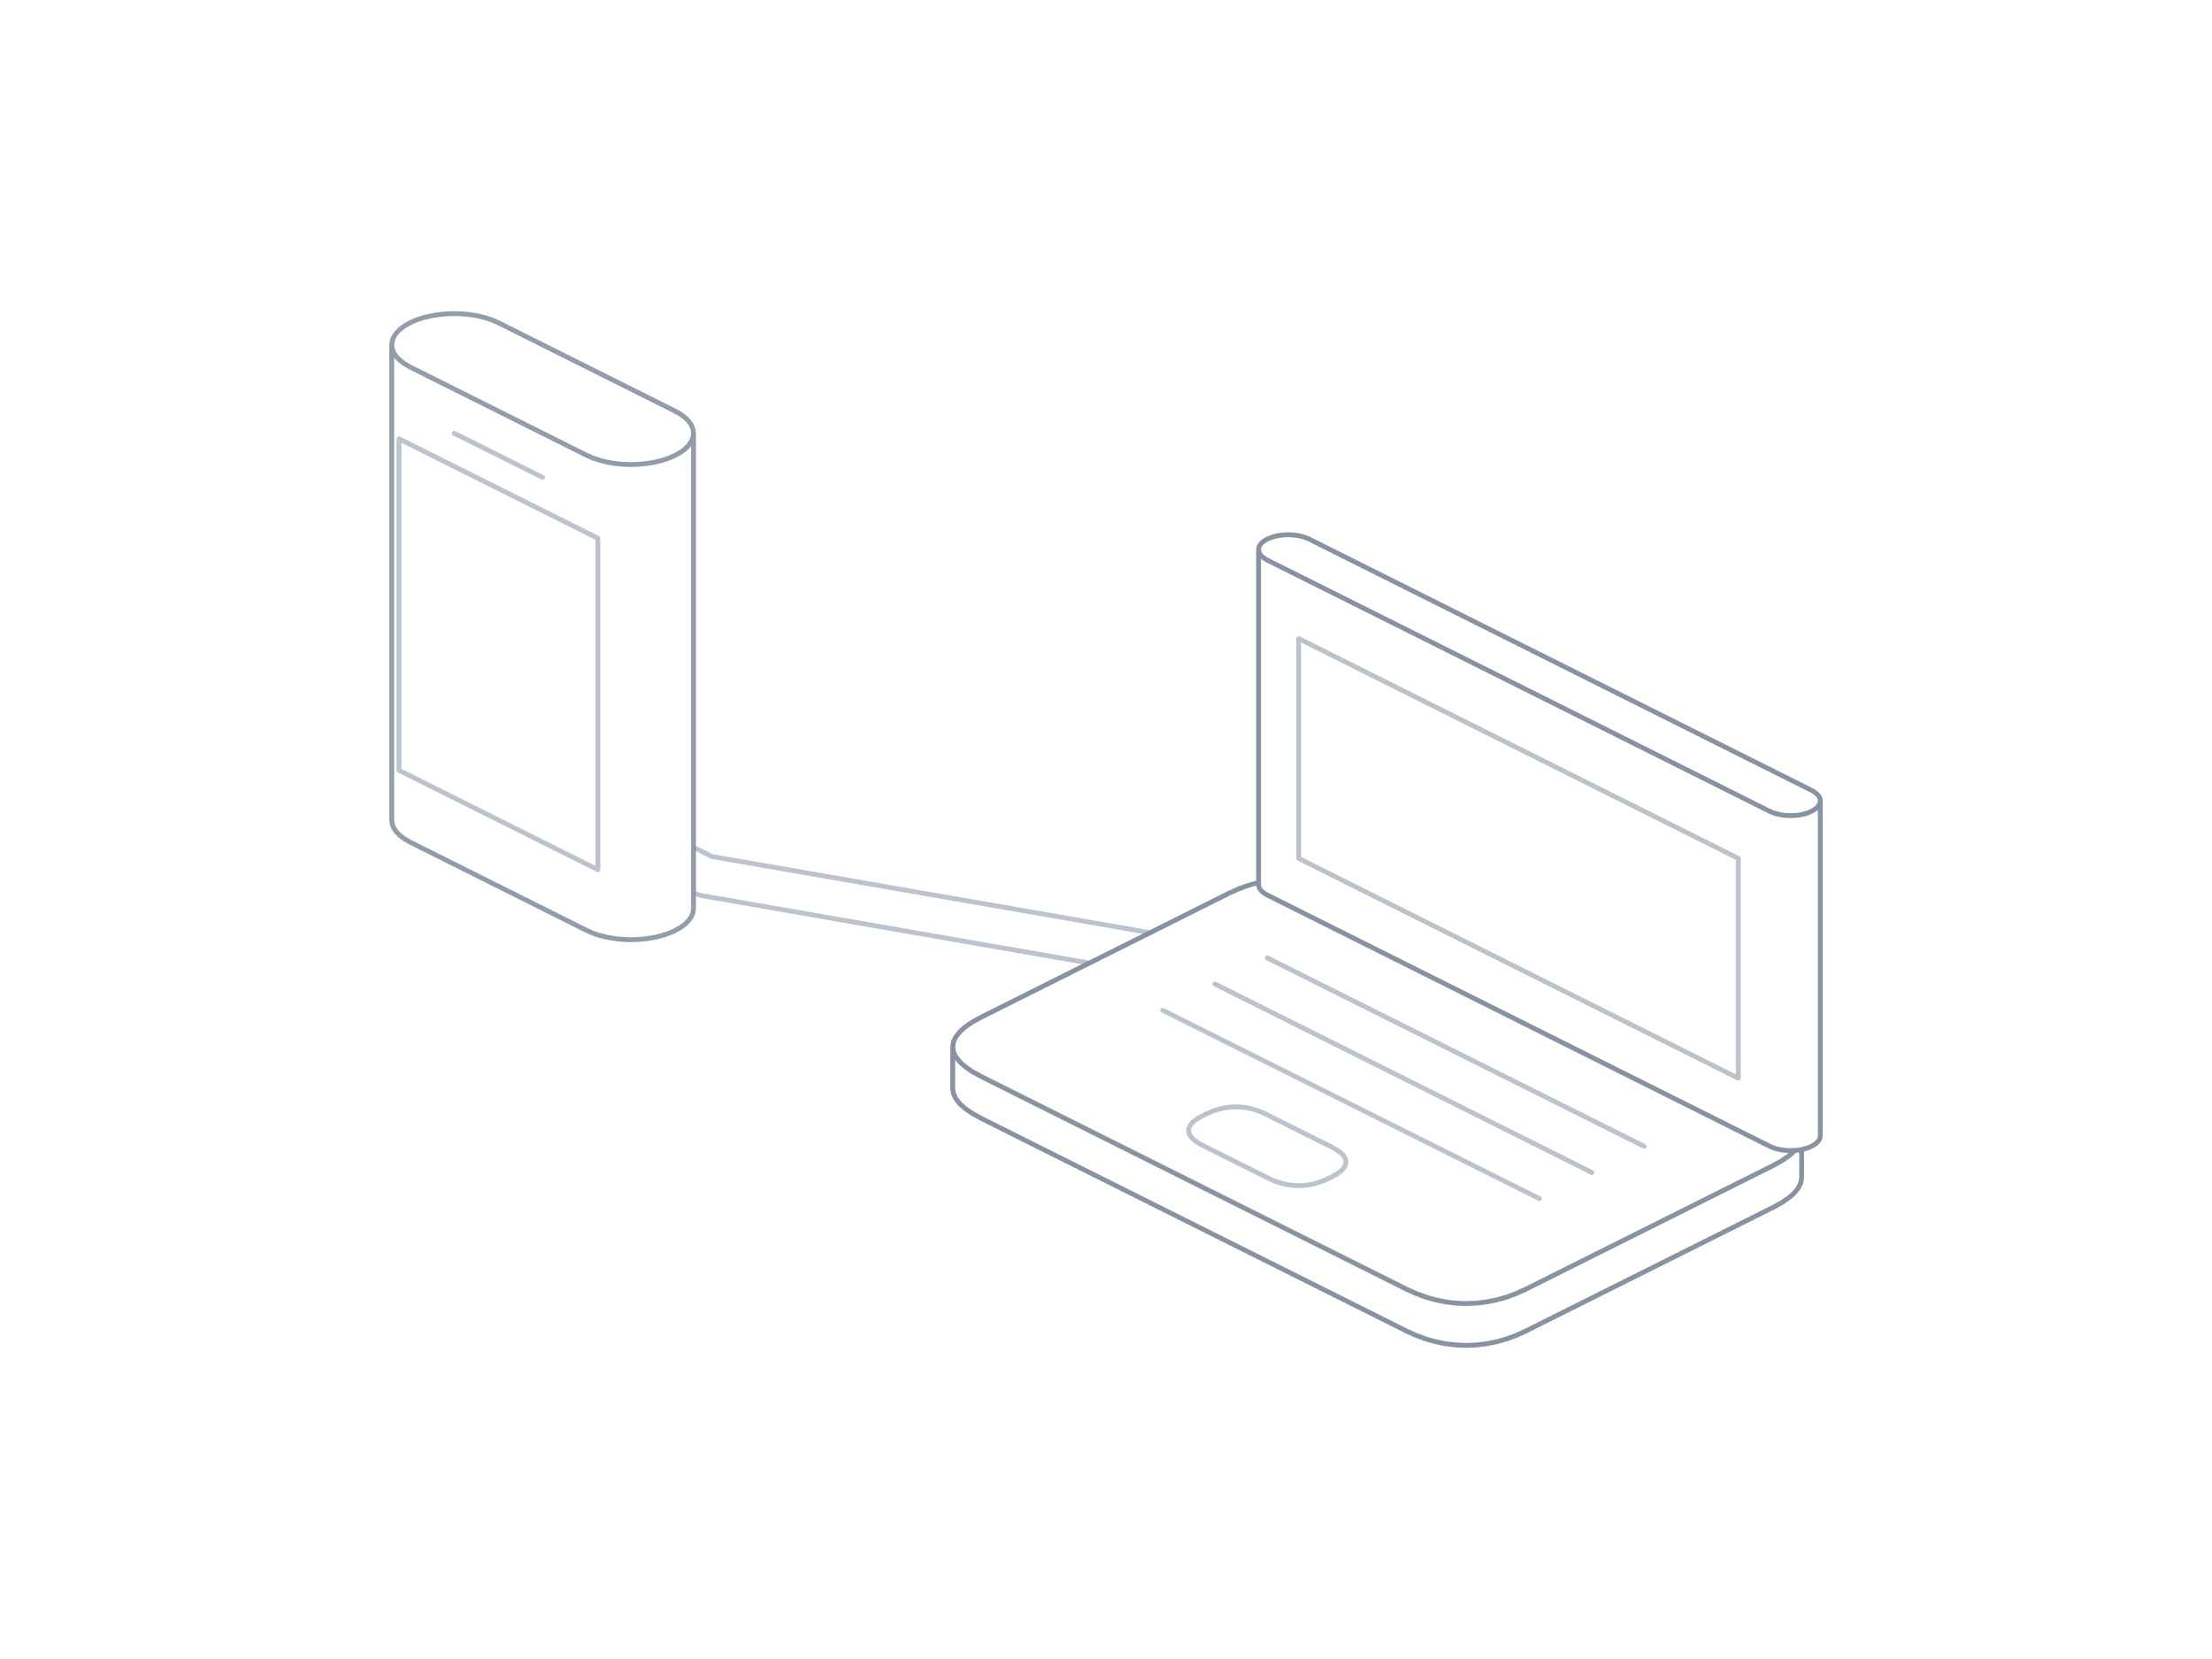
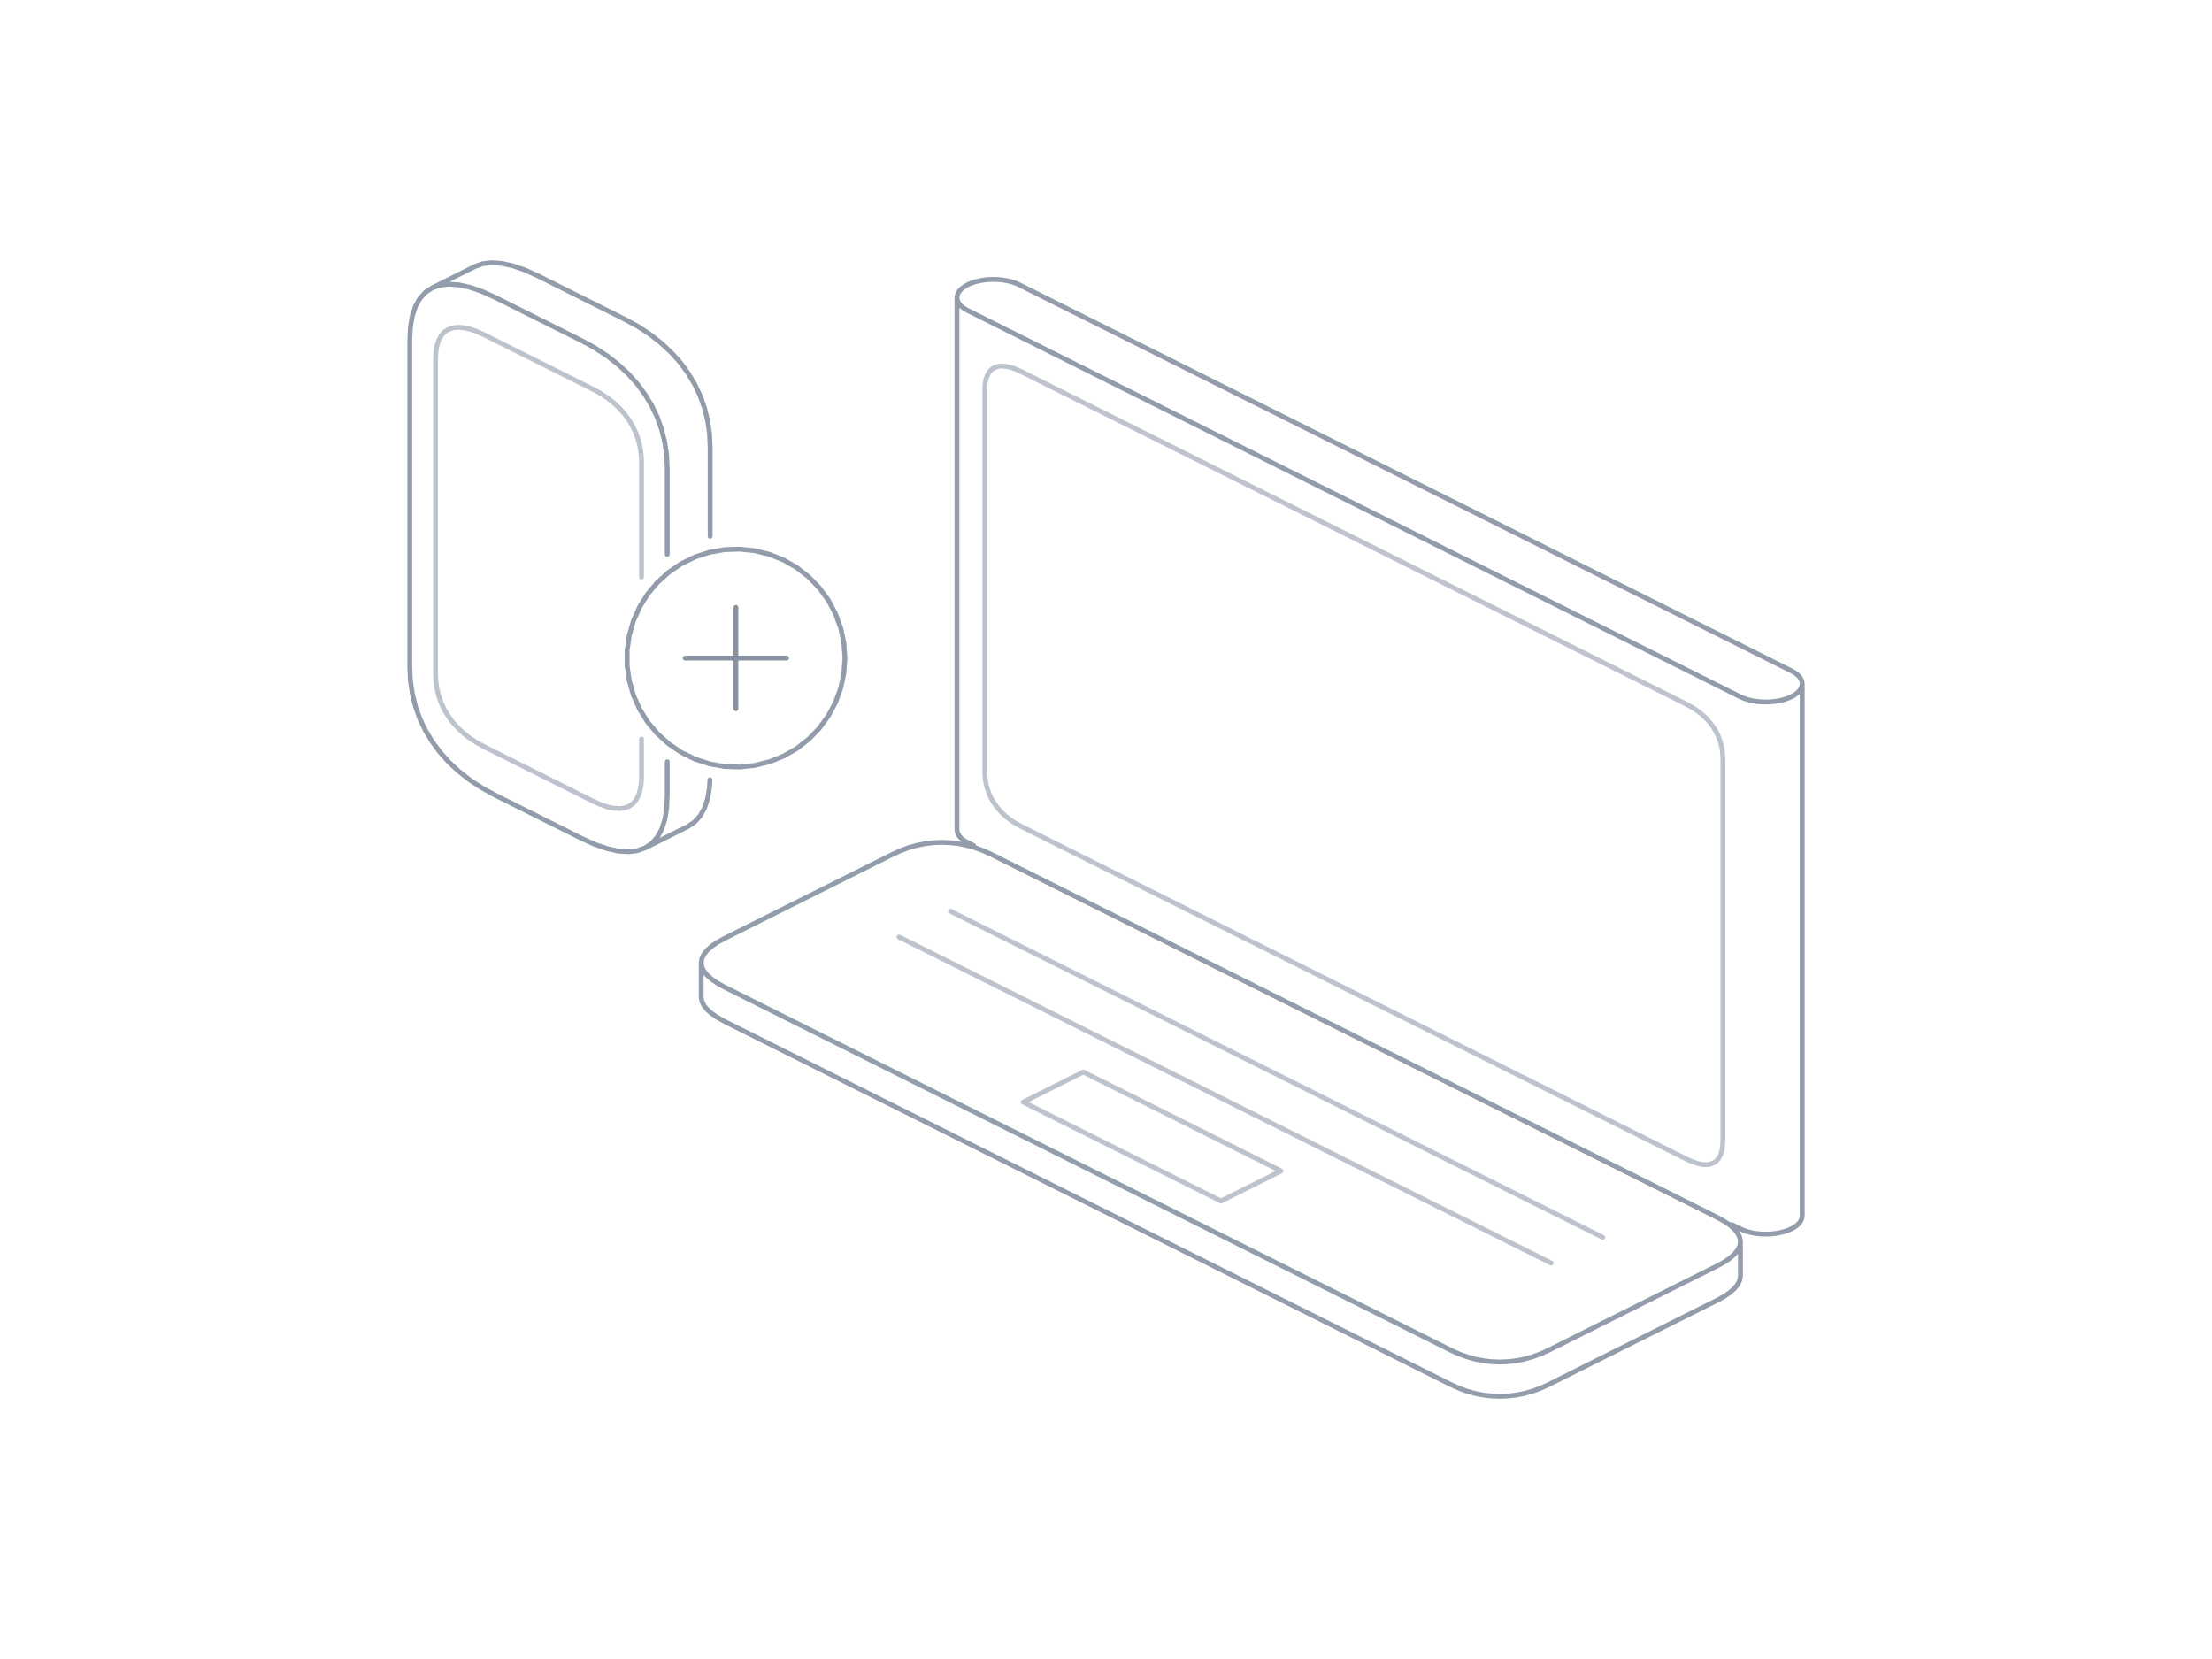
<svg xmlns="http://www.w3.org/2000/svg" viewBox="0 0 480 360" role="img" color="#8792a2" fill="none" stroke="currentColor" stroke-width="1.05" stroke-linecap="round" stroke-linejoin="round">
-   <path vector-effect="non-scaling-stroke" stroke-opacity=".55" d="M151.13,193.96 151.72,194.21 152.34,194.36 235.81,208.88 M248.98,202.29 154.47,185.86 150.85,184.05 M86.58,167.15 129.74,188.73 129.74,116.80 86.58,95.22 86.58,167.15 M98.57,94.02 117.75,103.61 M281.81,186.27 377.21,233.97 377.21,186.27 281.81,138.57 281.81,186.27 M274.99,207.85 356.77,248.74 M263.64,213.53 345.41,254.42 M252.28,219.21 334.05,260.09 M288.99,248.92 289.93,249.44 290.71,249.97 291.31,250.51 291.74,251.05 292.00,251.60 292.08,252.14 292.00,252.69 291.74,253.24 291.31,253.78 290.71,254.32 289.93,254.85 288.99,255.37 288.26,255.73 287.22,256.21 286.16,256.59 285.08,256.89 284.00,257.11 282.91,257.24 281.81,257.28 280.71,257.24 279.62,257.11 278.53,256.89 277.46,256.59 276.40,256.21 275.36,255.73 261.00,248.55 260.06,248.03 259.28,247.50 258.68,246.97 258.25,246.42 257.99,245.88 257.90,245.33 257.99,244.78 258.25,244.23 258.68,243.69 259.28,243.15 260.06,242.62 261.00,242.10 261.73,241.74 262.77,241.27 263.83,240.88 264.91,240.58 265.99,240.36 267.08,240.23 268.18,240.19 269.28,240.23 270.37,240.36 271.45,240.58 272.53,240.88 273.59,241.27 274.63,241.74 288.99,248.92" />
-   <path vector-effect="non-scaling-stroke" stroke-opacity=".9" d="M98.57,68.05 96.80,68.11 95.06,68.28 93.38,68.57 91.79,68.96 90.32,69.45 88.99,70.04 88.97,70.05 87.80,70.71 86.82,71.45 86.03,72.24 85.46,73.08 85.12,73.95 85.00,74.84 85.00,177.94 85.12,178.82 85.46,179.69 86.03,180.53 86.82,181.33 87.80,182.06 88.97,182.73 127.35,201.92 128.68,202.51 130.16,203.00 131.75,203.39 133.43,203.68 135.16,203.85 136.93,203.91 138.70,203.85 140.44,203.68 142.12,203.39 143.71,203.00 145.18,202.51 146.52,201.92 146.53,201.91 147.70,201.25 148.69,200.51 149.47,199.71 150.04,198.88 150.39,198.01 150.50,197.12 150.50,94.02 150.39,93.13 150.04,92.26 149.47,91.43 148.69,90.63 147.70,89.89 146.53,89.23 108.15,70.04 106.82,69.45 105.34,68.96 103.75,68.57 102.08,68.28 100.34,68.11 98.57,68.05 M150.50,94.02 150.39,94.90 150.04,95.77 149.47,96.61 148.69,97.41 147.70,98.14 146.53,98.81 146.52,98.82 145.18,99.40 143.71,99.89 142.12,100.29 140.44,100.57 138.70,100.74 136.93,100.80 135.16,100.74 133.43,100.57 131.75,100.29 130.16,99.89 128.68,99.40 127.35,98.82 88.97,79.63 87.80,78.96 86.82,78.22 86.03,77.43 85.46,76.59 85.12,75.72 85.00,74.84" />
-   <path vector-effect="non-scaling-stroke" stroke-opacity="1" d="M272.76,191.60 270.84,192.14 268.72,192.91 266.63,193.86 212.94,220.71 211.04,221.75 209.49,222.81 208.29,223.88 207.43,224.97 206.91,226.06 206.74,227.16 206.74,236.24 206.91,237.34 207.43,238.43 208.29,239.52 209.49,240.59 211.04,241.65 212.94,242.69 305.25,288.85 307.34,289.80 309.46,290.57 311.61,291.17 313.78,291.60 315.96,291.86 318.15,291.95 320.35,291.86 322.53,291.60 324.70,291.17 326.85,290.57 328.97,289.80 331.06,288.85 384.76,262.00 386.65,260.96 388.20,259.90 389.40,258.83 390.26,257.74 390.78,256.65 390.95,255.55 390.95,249.80 M389.10,250.01 388.20,250.81 386.65,251.87 384.76,252.92 331.06,279.77 328.97,280.71 326.85,281.49 324.70,282.09 322.53,282.52 320.35,282.78 318.15,282.86 315.96,282.78 313.78,282.52 311.61,282.09 309.46,281.49 307.34,280.71 305.25,279.77 212.94,233.61 211.04,232.57 209.49,231.51 208.29,230.43 207.43,229.35 206.91,228.25 206.74,227.16 M279.54,116.04 278.70,116.07 277.88,116.15 277.08,116.29 276.33,116.47 275.63,116.71 275.00,116.98 274.99,116.99 274.44,117.30 273.97,117.65 273.60,118.03 273.33,118.43 273.16,118.84 273.11,119.26 273.11,191.95 273.16,192.37 273.33,192.78 273.60,193.18 273.97,193.55 274.44,193.90 274.99,194.22 384.03,248.74 384.67,249.02 385.36,249.25 386.12,249.43 386.91,249.57 387.73,249.65 388.57,249.68 389.41,249.65 390.23,249.57 391.03,249.43 391.78,249.25 392.48,249.02 393.11,248.74 393.12,248.73 393.67,248.42 394.14,248.07 394.51,247.69 394.78,247.30 394.95,246.88 395.00,246.46 395.00,173.77 394.95,173.36 394.78,172.94 394.51,172.55 394.14,172.17 393.67,171.82 393.12,171.51 284.08,116.98 283.44,116.71 282.75,116.47 281.99,116.29 281.20,116.15 280.38,116.07 279.54,116.04 M395.00,173.77 394.95,174.19 394.78,174.61 394.51,175.00 394.14,175.38 393.67,175.73 393.12,176.04 393.11,176.05 392.48,176.33 391.78,176.56 391.03,176.74 390.23,176.88 389.41,176.96 388.57,176.99 387.73,176.96 386.91,176.88 386.12,176.74 385.36,176.56 384.67,176.33 384.03,176.05 274.99,121.53 274.44,121.21 273.97,120.86 273.60,120.49 273.33,120.09 273.16,119.68 273.11,119.26" />
+   <path vector-effect="non-scaling-stroke" stroke-opacity=".55" d="M206.25,197.73 347.79,268.50 M195.08,203.32 336.61,274.09 M235.08,232.63 277.99,254.09 264.95,260.61 222.04,239.15 235.08,232.63 M365.93,251.50 367.15,252.05 368.28,252.44 369.31,252.67 370.24,252.73 371.07,252.63 371.80,252.37 372.42,251.96 372.93,251.38 373.34,250.65 373.63,249.77 373.80,248.73 373.86,247.53 373.86,164.70 373.80,163.44 373.63,162.23 373.34,161.05 372.93,159.92 372.42,158.83 371.80,157.79 371.07,156.81 370.24,155.88 369.31,155.01 368.28,154.21 367.15,153.47 365.93,152.80 221.63,80.65 220.41,80.10 219.28,79.71 218.25,79.48 217.32,79.42 216.49,79.52 215.76,79.78 215.14,80.19 214.63,80.77 214.23,81.50 213.93,82.38 213.76,83.42 213.70,84.62 213.70,167.45 213.76,168.71 213.93,169.92 214.23,171.10 214.63,172.23 215.14,173.32 215.76,174.36 216.49,175.34 217.32,176.27 218.25,177.14 219.28,177.94 220.41,178.68 221.63,179.35 365.93,251.50 M128.63,173.82 130.26,174.56 131.76,175.08 133.14,175.38 134.38,175.46 135.49,175.33 136.46,174.99 137.28,174.43 137.97,173.67 138.51,172.69 138.89,171.51 139.13,170.12 139.21,168.53 139.21,160.37 M139.21,125.22 139.21,100.30 139.13,98.63 138.89,97.01 138.51,95.44 137.97,93.93 137.28,92.48 136.46,91.09 135.49,89.78 134.38,88.54 133.14,87.39 131.76,86.31 130.26,85.32 128.63,84.43 105.09,72.66 103.46,71.92 101.95,71.41 100.58,71.11 99.34,71.02 98.23,71.15 97.26,71.50 96.43,72.05 95.75,72.82 95.21,73.79 94.82,74.97 94.59,76.36 94.51,77.95 94.51,146.19 94.59,147.85 94.82,149.48 95.21,151.04 95.75,152.56 96.43,154.00 97.26,155.39 98.23,156.70 99.34,157.94 100.58,159.10 101.95,160.17 103.46,161.16 105.09,162.05 128.63,173.82" />
+   <path vector-effect="non-scaling-stroke" stroke-opacity=".9" d="M215.56,60.63 214.53,60.66 213.52,60.76 212.54,60.93 211.62,61.15 210.76,61.44 209.98,61.78 209.97,61.79 209.29,62.18 208.72,62.60 208.26,63.07 207.93,63.56 207.73,64.06 207.66,64.58 207.66,180.04 207.73,180.56 207.93,181.06 208.26,181.55 208.72,182.02 209.29,182.45 209.97,182.83 211.29,183.49 M375.81,265.75 377.59,266.64 378.37,266.98 379.23,267.27 380.15,267.50 381.13,267.67 382.14,267.77 383.17,267.80 384.20,267.77 385.22,267.67 386.19,267.50 387.12,267.27 387.98,266.98 388.75,266.64 388.77,266.64 389.45,266.25 390.02,265.82 390.48,265.36 390.81,264.87 391.01,264.36 391.08,263.85 391.08,148.38 391.01,147.87 390.81,147.36 390.48,146.87 390.02,146.41 389.45,145.98 388.77,145.59 221.14,61.78 220.37,61.44 219.51,61.15 218.58,60.93 217.60,60.76 216.59,60.66 215.56,60.63 M391.08,148.38 391.01,148.90 390.81,149.40 390.48,149.89 390.02,150.36 389.45,150.79 388.77,151.17 388.75,151.18 387.98,151.52 387.12,151.81 386.19,152.03 385.22,152.20 384.20,152.30 383.17,152.34 382.14,152.30 381.13,152.20 380.15,152.03 379.23,151.81 378.37,151.52 377.59,151.18 209.97,67.37 209.29,66.98 208.72,66.55 208.26,66.09 207.93,65.60 207.73,65.09 207.66,64.58 M204.39,182.79 202.59,182.86 200.80,183.07 199.02,183.43 197.26,183.92 195.52,184.56 193.81,185.33 157.23,203.62 155.68,204.47 154.41,205.34 153.43,206.22 152.72,207.11 152.30,208.01 152.16,208.91 152.16,216.36 152.30,217.26 152.72,218.15 153.43,219.04 154.41,219.92 155.68,220.79 157.23,221.65 314.86,300.46 316.57,301.24 318.31,301.87 320.07,302.37 321.85,302.72 323.64,302.93 325.44,303.00 327.24,302.93 329.03,302.72 330.81,302.37 332.57,301.87 334.31,301.24 336.02,300.46 372.59,282.17 374.15,281.32 375.42,280.45 376.40,279.57 377.11,278.68 377.53,277.78 377.67,276.88 377.67,269.43 377.53,268.54 377.11,267.64 376.40,266.75 375.42,265.87 374.15,265.00 372.59,264.15 214.97,185.33 213.26,184.56 211.52,183.92 209.76,183.43 207.98,183.07 206.19,182.86 204.39,182.79 M377.67,269.43 377.53,270.33 377.11,271.23 376.40,272.12 375.42,273.00 374.15,273.87 372.59,274.72 336.02,293.01 334.31,293.79 332.57,294.42 330.81,294.92 329.03,295.27 327.24,295.48 325.44,295.55 323.64,295.48 321.85,295.27 320.07,294.92 318.31,294.42 316.57,293.79 314.86,293.01 157.23,214.20 155.68,213.34 154.41,212.47 153.43,211.59 152.72,210.70 152.30,209.81 152.16,208.91 M93.74,62.49 92.29,63.46 91.09,64.80 90.15,66.50 89.47,68.57 89.06,70.99 88.92,73.78 88.92,144.77 89.06,147.69 89.47,150.53 90.15,153.27 91.09,155.92 92.29,158.45 93.74,160.87 95.43,163.17 97.37,165.34 99.54,167.37 101.95,169.25 104.58,170.97 107.43,172.54 126.28,181.96 129.13,183.25 131.77,184.15 134.17,184.68 136.35,184.83 138.28,184.60 139.98,184.00 149.29,179.34 150.74,178.37 151.94,177.03 152.88,175.33 153.56,173.26 153.97,170.83 154.05,169.20 M154.10,116.38 154.10,97.06 153.97,94.13 153.56,91.30 152.88,88.55 151.94,85.91 150.74,83.37 149.29,80.95 147.60,78.65 145.66,76.49 143.48,74.46 141.08,72.58 138.45,70.85 135.59,69.29 116.75,59.87 113.89,58.58 111.26,57.67 108.86,57.15 106.68,57.00 104.74,57.23 103.05,57.83 93.74,62.49 M126.28,181.96 129.13,183.25 131.77,184.15 134.17,184.68 136.35,184.83 138.28,184.60 139.98,184.00 141.43,183.03 142.63,181.69 143.57,179.98 144.24,177.92 144.66,175.49 144.79,172.70 144.79,165.30 M144.79,120.29 144.79,101.71 144.66,98.79 144.24,95.95 143.57,93.21 142.63,90.56 141.43,88.03 139.98,85.61 138.28,83.31 136.35,81.14 134.17,79.12 131.77,77.24 129.13,75.51 126.28,73.95 107.43,64.52 104.58,63.23 101.95,62.33 99.54,61.80 97.37,61.66 95.43,61.88 93.74,62.49 92.29,63.46 91.09,64.80 90.15,66.50 89.47,68.57 89.06,70.99 88.92,73.78 88.92,144.77 89.06,147.69 89.47,150.53 90.15,153.27 91.09,155.92 92.29,158.45 93.74,160.87 95.43,163.17 97.37,165.34 99.54,167.37 101.95,169.25 104.58,170.97 107.43,172.54 126.28,181.96 M160.52,119.16 157.22,119.27 153.97,119.84 150.83,120.86 147.86,122.31 145.13,124.16 142.68,126.36 140.55,128.89 138.81,131.69 137.46,134.71 136.55,137.88 136.09,141.15 136.09,144.45 136.55,147.71 137.46,150.89 138.81,153.90 140.55,156.70 142.68,159.23 145.13,161.44 147.86,163.28 150.83,164.73 153.97,165.75 157.22,166.32 160.52,166.44 163.80,166.09 167.00,165.29 170.06,164.06 172.92,162.41 175.52,160.37 177.81,158.00 179.75,155.33 181.30,152.42 182.43,149.32 183.12,146.09 183.35,142.80 183.12,139.50 182.43,136.28 181.30,133.17 179.75,130.26 177.81,127.59 175.52,125.22 172.92,123.18 170.06,121.53 167.00,120.30 163.80,119.50 160.52,119.16 M183.35,142.80 183.12,139.50 182.43,136.28 181.30,133.17 179.75,130.26 177.81,127.59 175.52,125.22 172.92,123.18 170.06,121.53 167.00,120.30 163.80,119.50 160.52,119.16 157.22,119.27 153.97,119.84 150.83,120.86 147.86,122.31 145.13,124.16 142.68,126.36 140.55,128.89 138.81,131.69 137.46,134.71 136.55,137.88 136.09,141.15 136.09,144.45 136.55,147.71 137.46,150.89 138.81,153.90 140.55,156.70 142.68,159.23 145.13,161.44 147.86,163.28 150.83,164.73 153.97,165.75 157.22,166.32 160.52,166.44 163.80,166.09 167.00,165.29 170.06,164.06 172.92,162.41 175.52,160.37 177.81,158.00 179.75,155.33 181.30,152.42 182.43,149.32 183.12,146.09 183.35,142.80" />
+   <path vector-effect="non-scaling-stroke" stroke-opacity="1" d="M148.69,142.80 170.69,142.80 M159.69,153.80 159.69,131.80" />
</svg>
